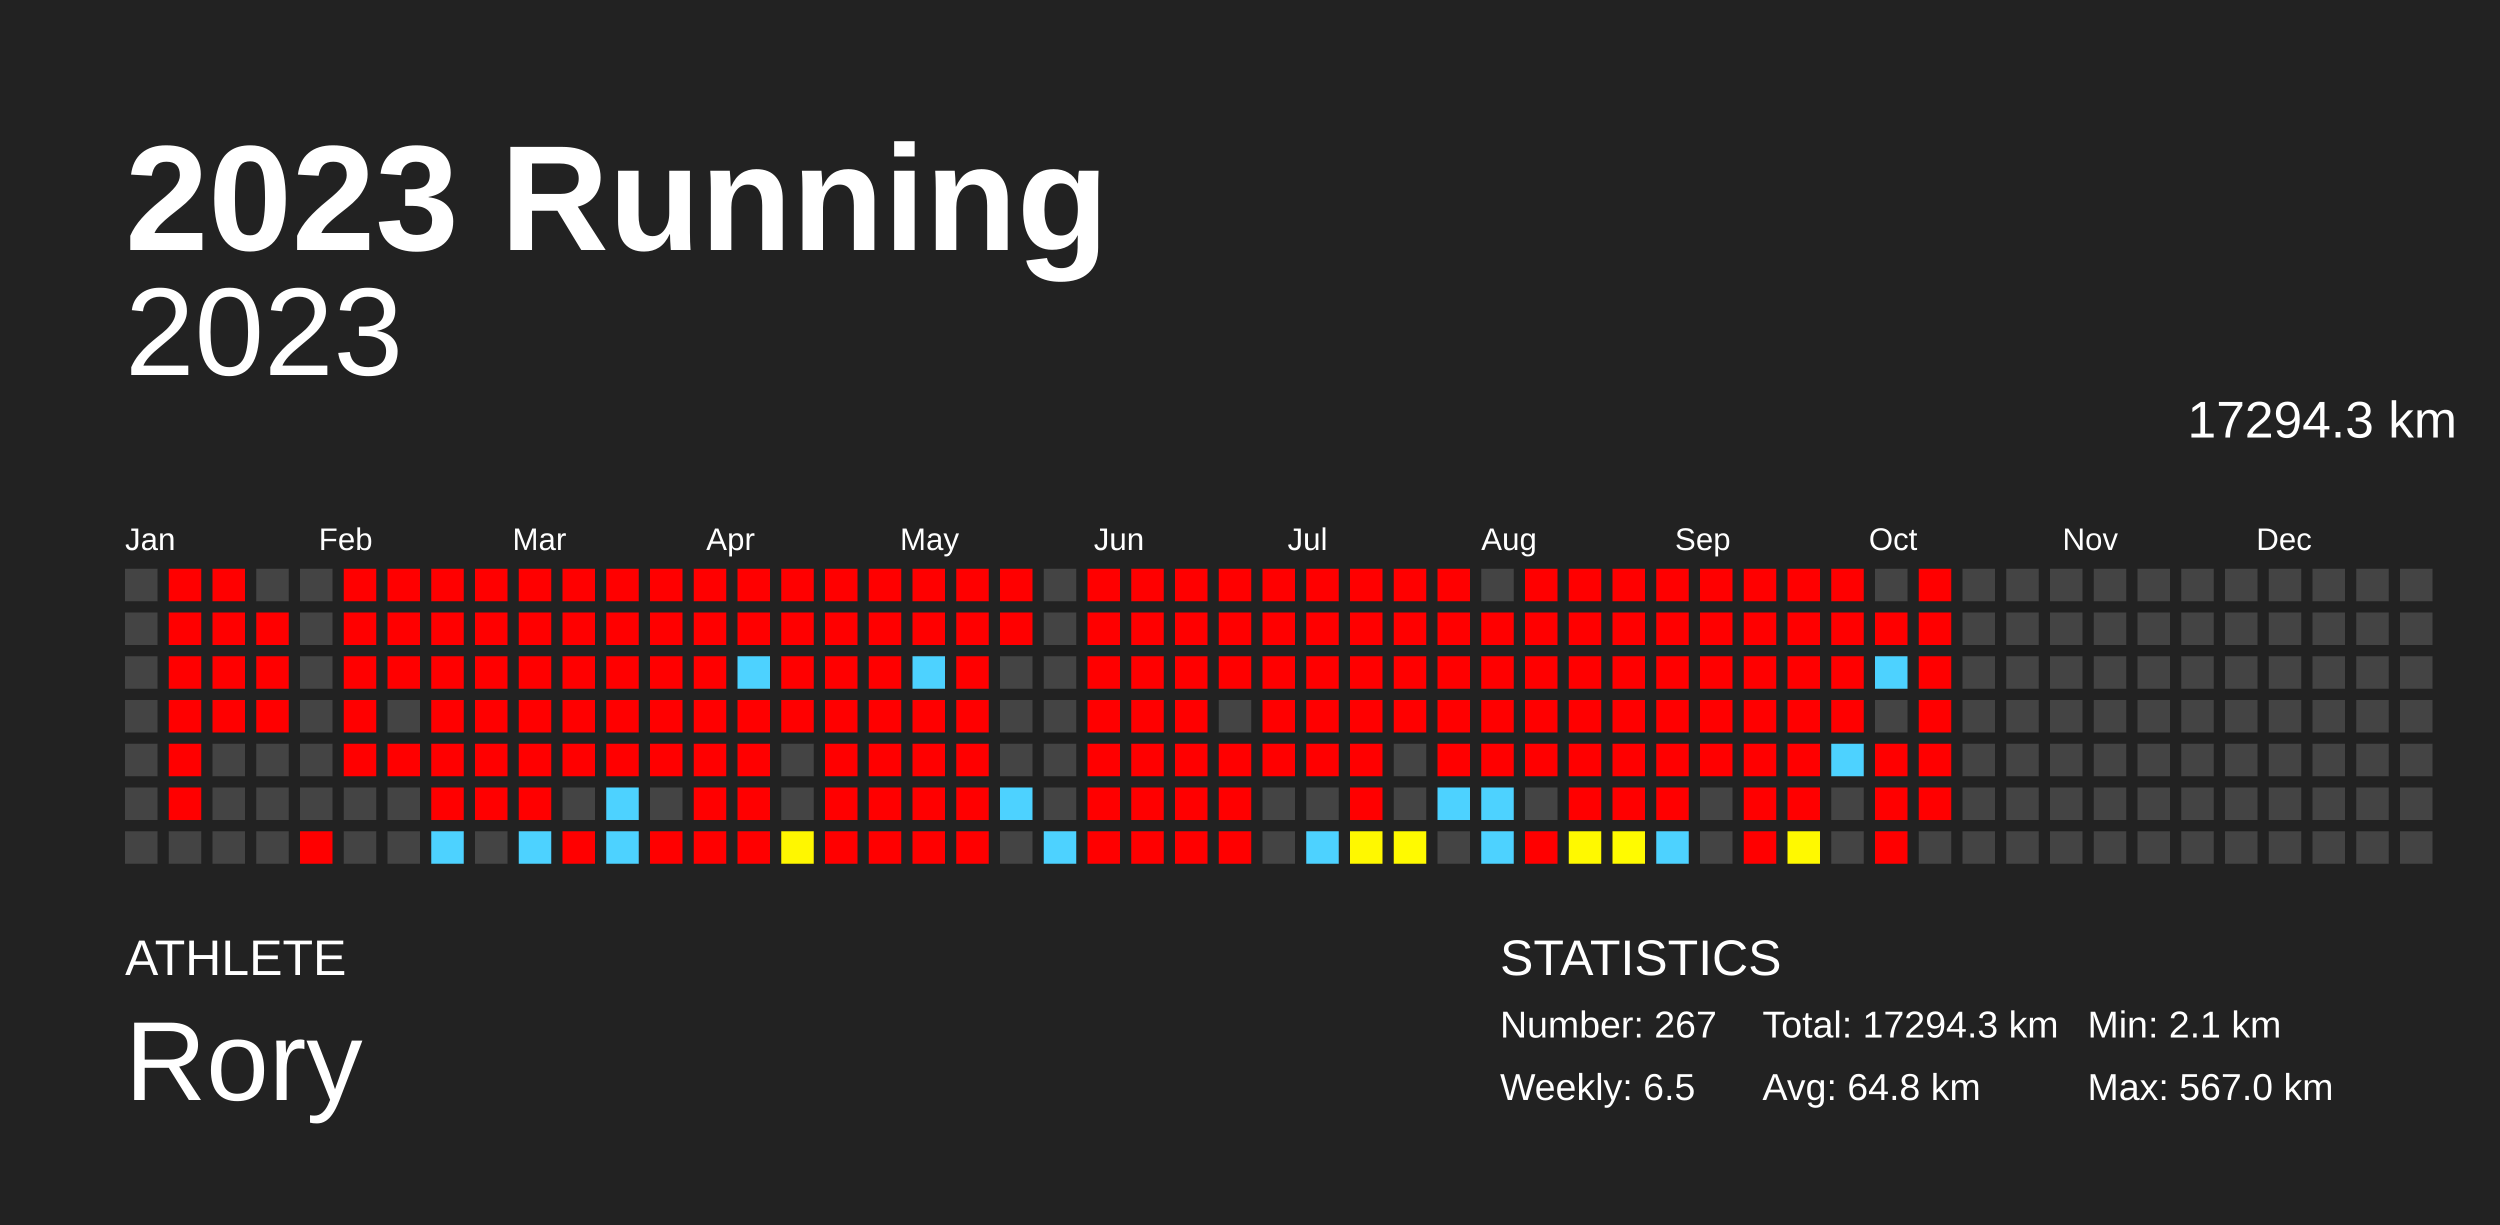
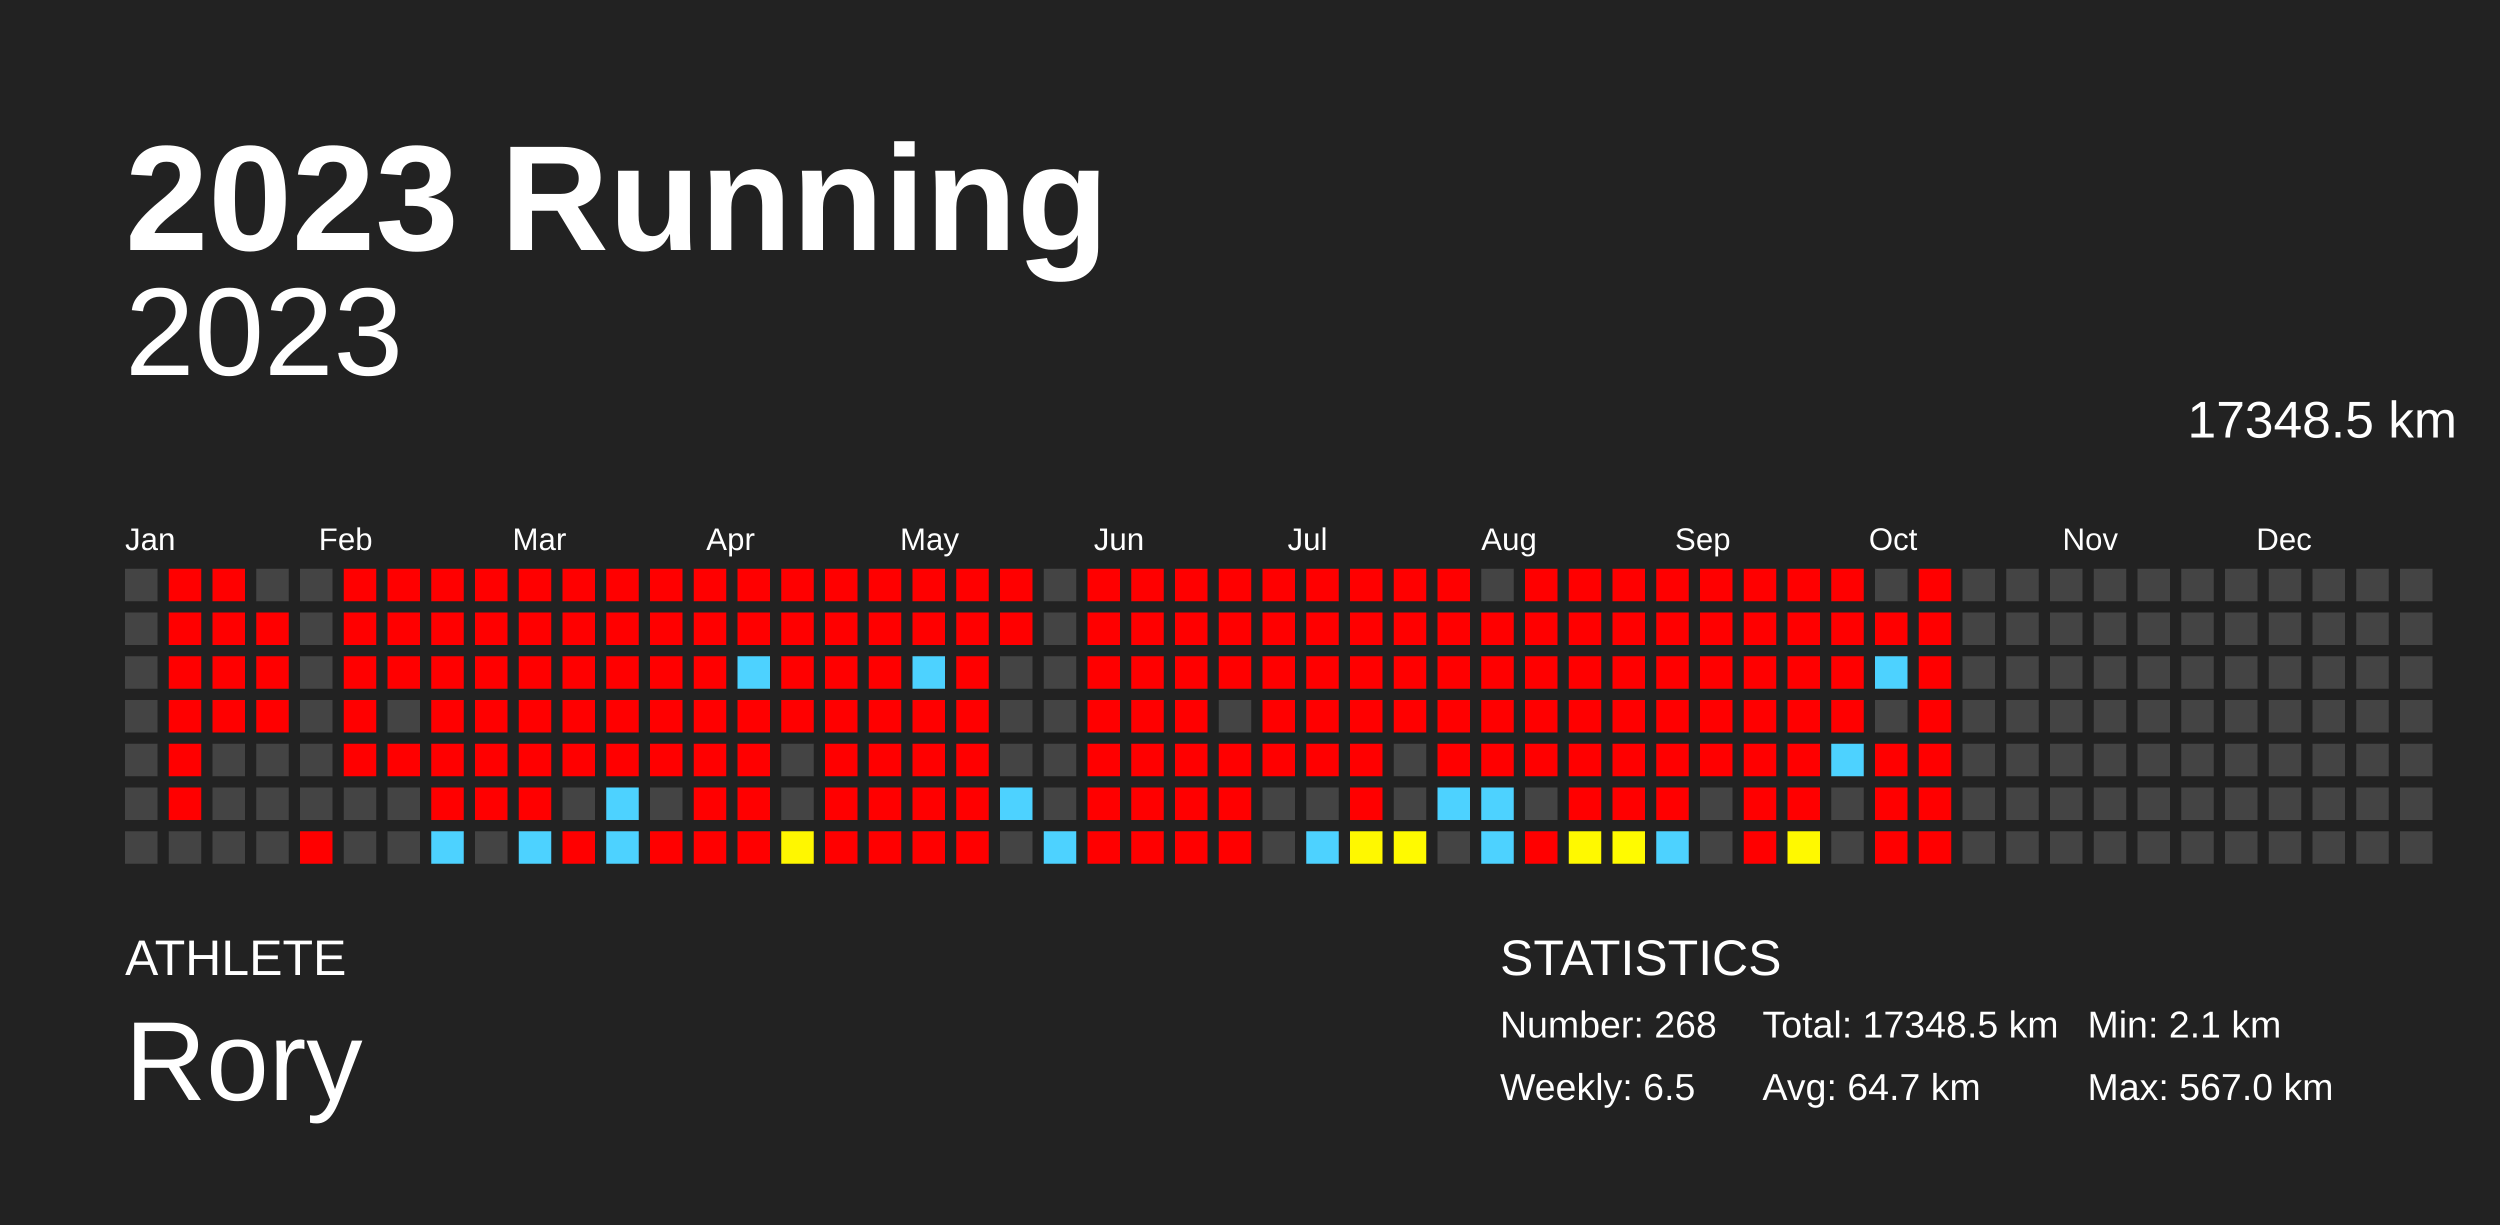
<svg xmlns="http://www.w3.org/2000/svg" baseProfile="full" height="98mm" version="1.1" viewBox="0,0,200,98" width="200mm">
  <defs />
  <rect fill="#222222" height="98" width="200" x="0" y="0" />
  <text fill="#FFFFFF" style="font-size:12px; font-family:Arial; font-weight:bold;" x="10" y="20">2023 Running</text>
  <text fill="#FFFFFF" style="font-size:4px; font-family:Arial" x="10" y="78">ATHLETE</text>
  <text fill="#FFFFFF" style="font-size:9px; font-family:Arial" x="10" y="88">Rory</text>
  <text fill="#FFFFFF" style="font-size:4px; font-family:Arial" x="120" y="78">STATISTICS</text>
-   <text fill="#FFFFFF" style="font-size:3px; font-family:Arial" x="120" y="83">Number: 267</text>
+   <text fill="#FFFFFF" style="font-size:3px; font-family:Arial" x="120" y="83">Number: 268</text>
  <text fill="#FFFFFF" style="font-size:3px; font-family:Arial" x="120" y="88">Weekly: 6.5</text>
-   <text fill="#FFFFFF" style="font-size:3px; font-family:Arial" x="141" y="83">Total: 17294.3 km</text>
-   <text fill="#FFFFFF" style="font-size:3px; font-family:Arial" x="141" y="88">Avg: 64.8 km</text>
+   <text fill="#FFFFFF" style="font-size:3px; font-family:Arial" x="141" y="83">Total: 17348.5 km</text>
+   <text fill="#FFFFFF" style="font-size:3px; font-family:Arial" x="141" y="88">Avg: 64.7 km</text>
  <text fill="#FFFFFF" style="font-size:3px; font-family:Arial" x="167" y="83">Min: 2.1 km</text>
  <text fill="#FFFFFF" style="font-size:3px; font-family:Arial" x="167" y="88">Max: 567.0 km</text>
  <text alignment-baseline="hanging" fill="#FFFFFF" style="font-size:10.0px; font-family:Arial;" x="10" y="30">2023</text>
-   <text alignment-baseline="hanging" fill="#FFFFFF" style="font-size:4.125px; font-family:Arial;" x="175" y="35">17294.3 km</text>
+   <text alignment-baseline="hanging" fill="#FFFFFF" style="font-size:4.125px; font-family:Arial;" x="175" y="35">17348.5 km</text>
  <text fill="#FFFFFF" style="font-size:2.5px; font-family:Arial" x="10.0" y="44">Jan</text>
  <text fill="#FFFFFF" style="font-size:2.5px; font-family:Arial" x="25.5" y="44">Feb</text>
  <text fill="#FFFFFF" style="font-size:2.5px; font-family:Arial" x="41.0" y="44">Mar</text>
  <text fill="#FFFFFF" style="font-size:2.5px; font-family:Arial" x="56.5" y="44">Apr</text>
  <text fill="#FFFFFF" style="font-size:2.5px; font-family:Arial" x="72.0" y="44">May</text>
  <text fill="#FFFFFF" style="font-size:2.5px; font-family:Arial" x="87.5" y="44">Jun</text>
  <text fill="#FFFFFF" style="font-size:2.5px; font-family:Arial" x="103.0" y="44">Jul</text>
  <text fill="#FFFFFF" style="font-size:2.5px; font-family:Arial" x="118.5" y="44">Aug</text>
  <text fill="#FFFFFF" style="font-size:2.5px; font-family:Arial" x="134.0" y="44">Sep</text>
  <text fill="#FFFFFF" style="font-size:2.5px; font-family:Arial" x="149.5" y="44">Oct</text>
  <text fill="#FFFFFF" style="font-size:2.5px; font-family:Arial" x="165.0" y="44">Nov</text>
  <text fill="#FFFFFF" style="font-size:2.5px; font-family:Arial" x="180.5" y="44">Dec</text>
  <rect fill="#444444" height="2.6" width="2.6" x="10.0" y="45.5" />
  <rect fill="#444444" height="2.6" width="2.6" x="10.0" y="49.0" />
  <rect fill="#444444" height="2.6" width="2.6" x="10.0" y="52.5" />
  <rect fill="#444444" height="2.6" width="2.6" x="10.0" y="56.0" />
  <rect fill="#444444" height="2.6" width="2.6" x="10.0" y="59.5" />
  <rect fill="#444444" height="2.6" width="2.6" x="10.0" y="63.0" />
  <rect fill="#444444" height="2.6" width="2.6" x="10.0" y="66.5" />
  <rect fill="red" height="2.6" width="2.6" x="13.5" y="45.5" />
  <rect fill="red" height="2.6" width="2.6" x="13.5" y="49.0" />
  <rect fill="red" height="2.6" width="2.6" x="13.5" y="52.5" />
  <rect fill="red" height="2.6" width="2.6" x="13.5" y="56.0" />
  <rect fill="red" height="2.6" width="2.6" x="13.5" y="59.5" />
  <rect fill="red" height="2.6" width="2.6" x="13.5" y="63.0" />
  <rect fill="#444444" height="2.6" width="2.6" x="13.5" y="66.5" />
  <rect fill="red" height="2.6" width="2.6" x="17.0" y="45.5" />
  <rect fill="red" height="2.6" width="2.6" x="17.0" y="49.0" />
  <rect fill="red" height="2.6" width="2.6" x="17.0" y="52.5" />
  <rect fill="red" height="2.6" width="2.6" x="17.0" y="56.0" />
  <rect fill="#444444" height="2.6" width="2.6" x="17.0" y="59.5" />
  <rect fill="#444444" height="2.6" width="2.6" x="17.0" y="63.0" />
  <rect fill="#444444" height="2.6" width="2.6" x="17.0" y="66.5" />
  <rect fill="#444444" height="2.6" width="2.6" x="20.5" y="45.5" />
  <rect fill="red" height="2.6" width="2.6" x="20.5" y="49.0" />
  <rect fill="red" height="2.6" width="2.6" x="20.5" y="52.5" />
  <rect fill="red" height="2.6" width="2.6" x="20.5" y="56.0" />
  <rect fill="#444444" height="2.6" width="2.6" x="20.5" y="59.5" />
  <rect fill="#444444" height="2.6" width="2.6" x="20.5" y="63.0" />
  <rect fill="#444444" height="2.6" width="2.6" x="20.5" y="66.5" />
  <rect fill="#444444" height="2.6" width="2.6" x="24.0" y="45.5" />
  <rect fill="#444444" height="2.6" width="2.6" x="24.0" y="49.0" />
  <rect fill="#444444" height="2.6" width="2.6" x="24.0" y="52.5" />
  <rect fill="#444444" height="2.6" width="2.6" x="24.0" y="56.0" />
  <rect fill="#444444" height="2.6" width="2.6" x="24.0" y="59.5" />
  <rect fill="#444444" height="2.6" width="2.6" x="24.0" y="63.0" />
  <rect fill="red" height="2.6" width="2.6" x="24.0" y="66.5" />
  <rect fill="red" height="2.6" width="2.6" x="27.5" y="45.5" />
  <rect fill="red" height="2.6" width="2.6" x="27.5" y="49.0" />
  <rect fill="red" height="2.6" width="2.6" x="27.5" y="52.5" />
  <rect fill="red" height="2.6" width="2.6" x="27.5" y="56.0" />
  <rect fill="red" height="2.6" width="2.6" x="27.5" y="59.5" />
  <rect fill="#444444" height="2.6" width="2.6" x="27.5" y="63.0" />
  <rect fill="#444444" height="2.6" width="2.6" x="27.5" y="66.5" />
  <rect fill="red" height="2.6" width="2.6" x="31.0" y="45.5" />
  <rect fill="red" height="2.6" width="2.6" x="31.0" y="49.0" />
  <rect fill="red" height="2.6" width="2.6" x="31.0" y="52.5" />
  <rect fill="#444444" height="2.6" width="2.6" x="31.0" y="56.0" />
  <rect fill="red" height="2.6" width="2.6" x="31.0" y="59.5" />
  <rect fill="#444444" height="2.6" width="2.6" x="31.0" y="63.0" />
  <rect fill="#444444" height="2.6" width="2.6" x="31.0" y="66.5" />
  <rect fill="red" height="2.6" width="2.6" x="34.5" y="45.5" />
  <rect fill="red" height="2.6" width="2.6" x="34.5" y="49.0" />
  <rect fill="red" height="2.6" width="2.6" x="34.5" y="52.5" />
  <rect fill="red" height="2.6" width="2.6" x="34.5" y="56.0" />
  <rect fill="red" height="2.6" width="2.6" x="34.5" y="59.5" />
  <rect fill="red" height="2.6" width="2.6" x="34.5" y="63.0" />
  <rect fill="#4dd2ff" height="2.6" width="2.6" x="34.5" y="66.5" />
  <rect fill="red" height="2.6" width="2.6" x="38.0" y="45.5" />
  <rect fill="red" height="2.6" width="2.6" x="38.0" y="49.0" />
  <rect fill="red" height="2.6" width="2.6" x="38.0" y="52.5" />
  <rect fill="red" height="2.6" width="2.6" x="38.0" y="56.0" />
  <rect fill="red" height="2.6" width="2.6" x="38.0" y="59.5" />
  <rect fill="red" height="2.6" width="2.6" x="38.0" y="63.0" />
  <rect fill="#444444" height="2.6" width="2.6" x="38.0" y="66.5" />
  <rect fill="red" height="2.6" width="2.6" x="41.5" y="45.5" />
  <rect fill="red" height="2.6" width="2.6" x="41.5" y="49.0" />
  <rect fill="red" height="2.6" width="2.6" x="41.5" y="52.5" />
  <rect fill="red" height="2.6" width="2.6" x="41.5" y="56.0" />
  <rect fill="red" height="2.6" width="2.6" x="41.5" y="59.5" />
  <rect fill="red" height="2.6" width="2.6" x="41.5" y="63.0" />
  <rect fill="#4dd2ff" height="2.6" width="2.6" x="41.5" y="66.5" />
  <rect fill="red" height="2.6" width="2.6" x="45.0" y="45.5" />
  <rect fill="red" height="2.6" width="2.6" x="45.0" y="49.0" />
  <rect fill="red" height="2.6" width="2.6" x="45.0" y="52.5" />
  <rect fill="red" height="2.6" width="2.6" x="45.0" y="56.0" />
  <rect fill="red" height="2.6" width="2.6" x="45.0" y="59.5" />
  <rect fill="#444444" height="2.6" width="2.6" x="45.0" y="63.0" />
  <rect fill="red" height="2.6" width="2.6" x="45.0" y="66.5" />
  <rect fill="red" height="2.6" width="2.6" x="48.5" y="45.5" />
  <rect fill="red" height="2.6" width="2.6" x="48.5" y="49.0" />
  <rect fill="red" height="2.6" width="2.6" x="48.5" y="52.5" />
  <rect fill="red" height="2.6" width="2.6" x="48.5" y="56.0" />
  <rect fill="red" height="2.6" width="2.6" x="48.5" y="59.5" />
  <rect fill="#4dd2ff" height="2.6" width="2.6" x="48.5" y="63.0" />
  <rect fill="#4dd2ff" height="2.6" width="2.6" x="48.5" y="66.5" />
  <rect fill="red" height="2.6" width="2.6" x="52.0" y="45.5" />
  <rect fill="red" height="2.6" width="2.6" x="52.0" y="49.0" />
  <rect fill="red" height="2.6" width="2.6" x="52.0" y="52.5" />
  <rect fill="red" height="2.6" width="2.6" x="52.0" y="56.0" />
  <rect fill="red" height="2.6" width="2.6" x="52.0" y="59.5" />
  <rect fill="#444444" height="2.6" width="2.6" x="52.0" y="63.0" />
  <rect fill="red" height="2.6" width="2.6" x="52.0" y="66.5" />
  <rect fill="red" height="2.6" width="2.6" x="55.5" y="45.5" />
  <rect fill="red" height="2.6" width="2.6" x="55.5" y="49.0" />
  <rect fill="red" height="2.6" width="2.6" x="55.5" y="52.5" />
  <rect fill="red" height="2.6" width="2.6" x="55.5" y="56.0" />
  <rect fill="red" height="2.6" width="2.6" x="55.5" y="59.5" />
  <rect fill="red" height="2.6" width="2.6" x="55.5" y="63.0" />
  <rect fill="red" height="2.6" width="2.6" x="55.5" y="66.5" />
  <rect fill="red" height="2.6" width="2.6" x="59.0" y="45.5" />
  <rect fill="red" height="2.6" width="2.6" x="59.0" y="49.0" />
  <rect fill="#4dd2ff" height="2.6" width="2.6" x="59.0" y="52.5" />
  <rect fill="red" height="2.6" width="2.6" x="59.0" y="56.0" />
  <rect fill="red" height="2.6" width="2.6" x="59.0" y="59.5" />
  <rect fill="red" height="2.6" width="2.6" x="59.0" y="63.0" />
  <rect fill="red" height="2.6" width="2.6" x="59.0" y="66.5" />
  <rect fill="red" height="2.6" width="2.6" x="62.5" y="45.5" />
  <rect fill="red" height="2.6" width="2.6" x="62.5" y="49.0" />
  <rect fill="red" height="2.6" width="2.6" x="62.5" y="52.5" />
  <rect fill="red" height="2.6" width="2.6" x="62.5" y="56.0" />
  <rect fill="#444444" height="2.6" width="2.6" x="62.5" y="59.5" />
  <rect fill="#444444" height="2.6" width="2.6" x="62.5" y="63.0" />
  <rect fill="#fff700" height="2.6" width="2.6" x="62.5" y="66.5" />
  <rect fill="red" height="2.6" width="2.6" x="66.0" y="45.5" />
  <rect fill="red" height="2.6" width="2.6" x="66.0" y="49.0" />
  <rect fill="red" height="2.6" width="2.6" x="66.0" y="52.5" />
  <rect fill="red" height="2.6" width="2.6" x="66.0" y="56.0" />
  <rect fill="red" height="2.6" width="2.6" x="66.0" y="59.5" />
  <rect fill="red" height="2.6" width="2.6" x="66.0" y="63.0" />
  <rect fill="red" height="2.6" width="2.6" x="66.0" y="66.5" />
  <rect fill="red" height="2.6" width="2.6" x="69.5" y="45.5" />
  <rect fill="red" height="2.6" width="2.6" x="69.5" y="49.0" />
  <rect fill="red" height="2.6" width="2.6" x="69.5" y="52.5" />
  <rect fill="red" height="2.6" width="2.6" x="69.5" y="56.0" />
  <rect fill="red" height="2.6" width="2.6" x="69.5" y="59.5" />
  <rect fill="red" height="2.6" width="2.6" x="69.5" y="63.0" />
  <rect fill="red" height="2.6" width="2.6" x="69.5" y="66.5" />
  <rect fill="red" height="2.6" width="2.6" x="73.0" y="45.5" />
  <rect fill="red" height="2.6" width="2.6" x="73.0" y="49.0" />
  <rect fill="#4dd2ff" height="2.6" width="2.6" x="73.0" y="52.5" />
  <rect fill="red" height="2.6" width="2.6" x="73.0" y="56.0" />
  <rect fill="red" height="2.6" width="2.6" x="73.0" y="59.5" />
  <rect fill="red" height="2.6" width="2.6" x="73.0" y="63.0" />
  <rect fill="red" height="2.6" width="2.6" x="73.0" y="66.5" />
  <rect fill="red" height="2.6" width="2.6" x="76.5" y="45.5" />
  <rect fill="red" height="2.6" width="2.6" x="76.5" y="49.0" />
  <rect fill="red" height="2.6" width="2.6" x="76.5" y="52.5" />
  <rect fill="red" height="2.6" width="2.6" x="76.5" y="56.0" />
  <rect fill="red" height="2.6" width="2.6" x="76.5" y="59.5" />
  <rect fill="red" height="2.6" width="2.6" x="76.5" y="63.0" />
  <rect fill="red" height="2.6" width="2.6" x="76.5" y="66.5" />
  <rect fill="red" height="2.6" width="2.6" x="80.0" y="45.5" />
  <rect fill="red" height="2.6" width="2.6" x="80.0" y="49.0" />
  <rect fill="#444444" height="2.6" width="2.6" x="80.0" y="52.5" />
  <rect fill="#444444" height="2.6" width="2.6" x="80.0" y="56.0" />
  <rect fill="#444444" height="2.6" width="2.6" x="80.0" y="59.5" />
  <rect fill="#4dd2ff" height="2.6" width="2.6" x="80.0" y="63.0" />
  <rect fill="#444444" height="2.6" width="2.6" x="80.0" y="66.5" />
  <rect fill="#444444" height="2.6" width="2.6" x="83.5" y="45.5" />
  <rect fill="#444444" height="2.6" width="2.6" x="83.5" y="49.0" />
  <rect fill="#444444" height="2.6" width="2.6" x="83.5" y="52.5" />
  <rect fill="#444444" height="2.6" width="2.6" x="83.5" y="56.0" />
  <rect fill="#444444" height="2.6" width="2.6" x="83.5" y="59.5" />
  <rect fill="#444444" height="2.6" width="2.6" x="83.5" y="63.0" />
  <rect fill="#4dd2ff" height="2.6" width="2.6" x="83.5" y="66.5" />
  <rect fill="red" height="2.6" width="2.6" x="87.0" y="45.5" />
  <rect fill="red" height="2.6" width="2.6" x="87.0" y="49.0" />
  <rect fill="red" height="2.6" width="2.6" x="87.0" y="52.5" />
  <rect fill="red" height="2.6" width="2.6" x="87.0" y="56.0" />
  <rect fill="red" height="2.6" width="2.6" x="87.0" y="59.5" />
  <rect fill="red" height="2.6" width="2.6" x="87.0" y="63.0" />
  <rect fill="red" height="2.6" width="2.6" x="87.0" y="66.5" />
  <rect fill="red" height="2.6" width="2.6" x="90.5" y="45.5" />
  <rect fill="red" height="2.6" width="2.6" x="90.5" y="49.0" />
  <rect fill="red" height="2.6" width="2.6" x="90.5" y="52.5" />
  <rect fill="red" height="2.6" width="2.6" x="90.5" y="56.0" />
  <rect fill="red" height="2.6" width="2.6" x="90.5" y="59.5" />
  <rect fill="red" height="2.6" width="2.6" x="90.5" y="63.0" />
  <rect fill="red" height="2.6" width="2.6" x="90.5" y="66.5" />
  <rect fill="red" height="2.6" width="2.6" x="94.0" y="45.5" />
  <rect fill="red" height="2.6" width="2.6" x="94.0" y="49.0" />
  <rect fill="red" height="2.6" width="2.6" x="94.0" y="52.5" />
  <rect fill="red" height="2.6" width="2.6" x="94.0" y="56.0" />
  <rect fill="red" height="2.6" width="2.6" x="94.0" y="59.5" />
  <rect fill="red" height="2.6" width="2.6" x="94.0" y="63.0" />
  <rect fill="red" height="2.6" width="2.6" x="94.0" y="66.5" />
  <rect fill="red" height="2.6" width="2.6" x="97.5" y="45.5" />
  <rect fill="red" height="2.6" width="2.6" x="97.5" y="49.0" />
  <rect fill="red" height="2.6" width="2.6" x="97.5" y="52.5" />
  <rect fill="#444444" height="2.6" width="2.6" x="97.5" y="56.0" />
  <rect fill="red" height="2.6" width="2.6" x="97.5" y="59.5" />
  <rect fill="red" height="2.6" width="2.6" x="97.5" y="63.0" />
  <rect fill="red" height="2.6" width="2.6" x="97.5" y="66.5" />
  <rect fill="red" height="2.6" width="2.6" x="101.0" y="45.5" />
  <rect fill="red" height="2.6" width="2.6" x="101.0" y="49.0" />
  <rect fill="red" height="2.6" width="2.6" x="101.0" y="52.5" />
  <rect fill="red" height="2.6" width="2.6" x="101.0" y="56.0" />
  <rect fill="red" height="2.6" width="2.6" x="101.0" y="59.5" />
  <rect fill="#444444" height="2.6" width="2.6" x="101.0" y="63.0" />
  <rect fill="#444444" height="2.6" width="2.6" x="101.0" y="66.5" />
  <rect fill="red" height="2.6" width="2.6" x="104.5" y="45.5" />
  <rect fill="red" height="2.6" width="2.6" x="104.5" y="49.0" />
  <rect fill="red" height="2.6" width="2.6" x="104.5" y="52.5" />
  <rect fill="red" height="2.6" width="2.6" x="104.5" y="56.0" />
  <rect fill="red" height="2.6" width="2.6" x="104.5" y="59.5" />
  <rect fill="#444444" height="2.6" width="2.6" x="104.5" y="63.0" />
  <rect fill="#4dd2ff" height="2.6" width="2.6" x="104.5" y="66.5" />
  <rect fill="red" height="2.6" width="2.6" x="108.0" y="45.5" />
  <rect fill="red" height="2.6" width="2.6" x="108.0" y="49.0" />
  <rect fill="red" height="2.6" width="2.6" x="108.0" y="52.5" />
  <rect fill="red" height="2.6" width="2.6" x="108.0" y="56.0" />
  <rect fill="red" height="2.6" width="2.6" x="108.0" y="59.5" />
  <rect fill="red" height="2.6" width="2.6" x="108.0" y="63.0" />
  <rect fill="#fff800" height="2.6" width="2.6" x="108.0" y="66.5" />
  <rect fill="red" height="2.6" width="2.6" x="111.5" y="45.5" />
  <rect fill="red" height="2.6" width="2.6" x="111.5" y="49.0" />
  <rect fill="red" height="2.6" width="2.6" x="111.5" y="52.5" />
  <rect fill="red" height="2.6" width="2.6" x="111.5" y="56.0" />
  <rect fill="#444444" height="2.6" width="2.6" x="111.5" y="59.5" />
  <rect fill="#444444" height="2.6" width="2.6" x="111.5" y="63.0" />
  <rect fill="#fffa00" height="2.6" width="2.6" x="111.5" y="66.5" />
  <rect fill="red" height="2.6" width="2.6" x="115.0" y="45.5" />
  <rect fill="red" height="2.6" width="2.6" x="115.0" y="49.0" />
  <rect fill="red" height="2.6" width="2.6" x="115.0" y="52.5" />
  <rect fill="red" height="2.6" width="2.6" x="115.0" y="56.0" />
  <rect fill="red" height="2.6" width="2.6" x="115.0" y="59.5" />
  <rect fill="#4dd2ff" height="2.6" width="2.6" x="115.0" y="63.0" />
  <rect fill="#444444" height="2.6" width="2.6" x="115.0" y="66.5" />
  <rect fill="#444444" height="2.6" width="2.6" x="118.5" y="45.5" />
  <rect fill="red" height="2.6" width="2.6" x="118.5" y="49.0" />
  <rect fill="red" height="2.6" width="2.6" x="118.5" y="52.5" />
  <rect fill="red" height="2.6" width="2.6" x="118.5" y="56.0" />
  <rect fill="red" height="2.6" width="2.6" x="118.5" y="59.5" />
  <rect fill="#4dd2ff" height="2.6" width="2.6" x="118.5" y="63.0" />
  <rect fill="#4dd2ff" height="2.6" width="2.6" x="118.5" y="66.5" />
  <rect fill="red" height="2.6" width="2.6" x="122.0" y="45.5" />
  <rect fill="red" height="2.6" width="2.6" x="122.0" y="49.0" />
  <rect fill="red" height="2.6" width="2.6" x="122.0" y="52.5" />
  <rect fill="red" height="2.6" width="2.6" x="122.0" y="56.0" />
  <rect fill="red" height="2.6" width="2.6" x="122.0" y="59.5" />
  <rect fill="#444444" height="2.6" width="2.6" x="122.0" y="63.0" />
  <rect fill="red" height="2.6" width="2.6" x="122.0" y="66.5" />
  <rect fill="red" height="2.6" width="2.6" x="125.5" y="45.5" />
  <rect fill="red" height="2.6" width="2.6" x="125.5" y="49.0" />
  <rect fill="red" height="2.6" width="2.6" x="125.5" y="52.5" />
  <rect fill="red" height="2.6" width="2.6" x="125.5" y="56.0" />
  <rect fill="red" height="2.6" width="2.6" x="125.5" y="59.5" />
  <rect fill="red" height="2.6" width="2.6" x="125.5" y="63.0" />
  <rect fill="#fff900" height="2.6" width="2.6" x="125.5" y="66.5" />
  <rect fill="red" height="2.6" width="2.6" x="129.0" y="45.5" />
  <rect fill="red" height="2.6" width="2.6" x="129.0" y="49.0" />
  <rect fill="red" height="2.6" width="2.6" x="129.0" y="52.5" />
  <rect fill="red" height="2.6" width="2.6" x="129.0" y="56.0" />
  <rect fill="red" height="2.6" width="2.6" x="129.0" y="59.5" />
  <rect fill="red" height="2.6" width="2.6" x="129.0" y="63.0" />
  <rect fill="#fffb00" height="2.6" width="2.6" x="129.0" y="66.5" />
  <rect fill="red" height="2.6" width="2.6" x="132.5" y="45.5" />
  <rect fill="red" height="2.6" width="2.6" x="132.5" y="49.0" />
  <rect fill="red" height="2.6" width="2.6" x="132.5" y="52.5" />
  <rect fill="red" height="2.6" width="2.6" x="132.5" y="56.0" />
  <rect fill="red" height="2.6" width="2.6" x="132.5" y="59.5" />
  <rect fill="red" height="2.6" width="2.6" x="132.5" y="63.0" />
  <rect fill="#4dd2ff" height="2.6" width="2.6" x="132.5" y="66.5" />
  <rect fill="red" height="2.6" width="2.6" x="136.0" y="45.5" />
  <rect fill="red" height="2.6" width="2.6" x="136.0" y="49.0" />
  <rect fill="red" height="2.6" width="2.6" x="136.0" y="52.5" />
  <rect fill="red" height="2.6" width="2.6" x="136.0" y="56.0" />
  <rect fill="red" height="2.6" width="2.6" x="136.0" y="59.5" />
  <rect fill="#444444" height="2.6" width="2.6" x="136.0" y="63.0" />
  <rect fill="#444444" height="2.6" width="2.6" x="136.0" y="66.5" />
  <rect fill="red" height="2.6" width="2.6" x="139.5" y="45.5" />
  <rect fill="red" height="2.6" width="2.6" x="139.5" y="49.0" />
  <rect fill="red" height="2.6" width="2.6" x="139.5" y="52.5" />
  <rect fill="red" height="2.6" width="2.6" x="139.5" y="56.0" />
  <rect fill="red" height="2.6" width="2.6" x="139.5" y="59.5" />
  <rect fill="red" height="2.6" width="2.6" x="139.5" y="63.0" />
  <rect fill="red" height="2.6" width="2.6" x="139.5" y="66.5" />
  <rect fill="red" height="2.6" width="2.6" x="143.0" y="45.5" />
  <rect fill="red" height="2.6" width="2.6" x="143.0" y="49.0" />
  <rect fill="red" height="2.6" width="2.6" x="143.0" y="52.5" />
  <rect fill="red" height="2.6" width="2.6" x="143.0" y="56.0" />
  <rect fill="red" height="2.6" width="2.6" x="143.0" y="59.5" />
  <rect fill="red" height="2.6" width="2.6" x="143.0" y="63.0" />
  <rect fill="#fff900" height="2.6" width="2.6" x="143.0" y="66.5" />
  <rect fill="red" height="2.6" width="2.6" x="146.5" y="45.5" />
  <rect fill="red" height="2.6" width="2.6" x="146.5" y="49.0" />
  <rect fill="red" height="2.6" width="2.6" x="146.5" y="52.5" />
  <rect fill="red" height="2.6" width="2.6" x="146.5" y="56.0" />
  <rect fill="#4dd2ff" height="2.6" width="2.6" x="146.5" y="59.5" />
  <rect fill="#444444" height="2.6" width="2.6" x="146.5" y="63.0" />
  <rect fill="#444444" height="2.6" width="2.6" x="146.5" y="66.5" />
  <rect fill="#444444" height="2.6" width="2.6" x="150.0" y="45.5" />
  <rect fill="red" height="2.6" width="2.6" x="150.0" y="49.0" />
  <rect fill="#4dd2ff" height="2.6" width="2.6" x="150.0" y="52.5" />
  <rect fill="#444444" height="2.6" width="2.6" x="150.0" y="56.0" />
  <rect fill="red" height="2.6" width="2.6" x="150.0" y="59.5" />
  <rect fill="red" height="2.6" width="2.6" x="150.0" y="63.0" />
  <rect fill="red" height="2.6" width="2.6" x="150.0" y="66.5" />
  <rect fill="red" height="2.6" width="2.6" x="153.5" y="45.5" />
  <rect fill="red" height="2.6" width="2.6" x="153.5" y="49.0" />
  <rect fill="red" height="2.6" width="2.6" x="153.5" y="52.5" />
  <rect fill="red" height="2.6" width="2.6" x="153.5" y="56.0" />
  <rect fill="red" height="2.6" width="2.6" x="153.5" y="59.5" />
  <rect fill="red" height="2.6" width="2.6" x="153.5" y="63.0" />
-   <rect fill="#444444" height="2.6" width="2.6" x="153.5" y="66.5" />
+   <rect fill="red" height="2.6" width="2.6" x="153.5" y="66.5" />
  <rect fill="#444444" height="2.6" width="2.6" x="157.0" y="45.5" />
  <rect fill="#444444" height="2.6" width="2.6" x="157.0" y="49.0" />
  <rect fill="#444444" height="2.6" width="2.6" x="157.0" y="52.5" />
  <rect fill="#444444" height="2.6" width="2.6" x="157.0" y="56.0" />
  <rect fill="#444444" height="2.6" width="2.6" x="157.0" y="59.5" />
  <rect fill="#444444" height="2.6" width="2.6" x="157.0" y="63.0" />
  <rect fill="#444444" height="2.6" width="2.6" x="157.0" y="66.5" />
  <rect fill="#444444" height="2.6" width="2.6" x="160.5" y="45.5" />
  <rect fill="#444444" height="2.6" width="2.6" x="160.5" y="49.0" />
  <rect fill="#444444" height="2.6" width="2.6" x="160.5" y="52.5" />
  <rect fill="#444444" height="2.6" width="2.6" x="160.5" y="56.0" />
  <rect fill="#444444" height="2.6" width="2.6" x="160.5" y="59.5" />
  <rect fill="#444444" height="2.6" width="2.6" x="160.5" y="63.0" />
  <rect fill="#444444" height="2.6" width="2.6" x="160.5" y="66.5" />
  <rect fill="#444444" height="2.6" width="2.6" x="164.0" y="45.5" />
  <rect fill="#444444" height="2.6" width="2.6" x="164.0" y="49.0" />
  <rect fill="#444444" height="2.6" width="2.6" x="164.0" y="52.5" />
  <rect fill="#444444" height="2.6" width="2.6" x="164.0" y="56.0" />
  <rect fill="#444444" height="2.6" width="2.6" x="164.0" y="59.5" />
  <rect fill="#444444" height="2.6" width="2.6" x="164.0" y="63.0" />
  <rect fill="#444444" height="2.6" width="2.6" x="164.0" y="66.5" />
  <rect fill="#444444" height="2.6" width="2.6" x="167.5" y="45.5" />
  <rect fill="#444444" height="2.6" width="2.6" x="167.5" y="49.0" />
  <rect fill="#444444" height="2.6" width="2.6" x="167.5" y="52.5" />
  <rect fill="#444444" height="2.6" width="2.6" x="167.5" y="56.0" />
  <rect fill="#444444" height="2.6" width="2.6" x="167.5" y="59.5" />
  <rect fill="#444444" height="2.6" width="2.6" x="167.5" y="63.0" />
  <rect fill="#444444" height="2.6" width="2.6" x="167.5" y="66.5" />
  <rect fill="#444444" height="2.6" width="2.6" x="171.0" y="45.5" />
  <rect fill="#444444" height="2.6" width="2.6" x="171.0" y="49.0" />
  <rect fill="#444444" height="2.6" width="2.6" x="171.0" y="52.5" />
  <rect fill="#444444" height="2.6" width="2.6" x="171.0" y="56.0" />
  <rect fill="#444444" height="2.6" width="2.6" x="171.0" y="59.5" />
  <rect fill="#444444" height="2.6" width="2.6" x="171.0" y="63.0" />
  <rect fill="#444444" height="2.6" width="2.6" x="171.0" y="66.5" />
  <rect fill="#444444" height="2.6" width="2.6" x="174.5" y="45.5" />
  <rect fill="#444444" height="2.6" width="2.6" x="174.5" y="49.0" />
  <rect fill="#444444" height="2.6" width="2.6" x="174.5" y="52.5" />
  <rect fill="#444444" height="2.6" width="2.6" x="174.5" y="56.0" />
  <rect fill="#444444" height="2.6" width="2.6" x="174.5" y="59.5" />
  <rect fill="#444444" height="2.6" width="2.6" x="174.5" y="63.0" />
  <rect fill="#444444" height="2.6" width="2.6" x="174.5" y="66.5" />
  <rect fill="#444444" height="2.6" width="2.6" x="178.0" y="45.5" />
  <rect fill="#444444" height="2.6" width="2.6" x="178.0" y="49.0" />
  <rect fill="#444444" height="2.6" width="2.6" x="178.0" y="52.5" />
  <rect fill="#444444" height="2.6" width="2.6" x="178.0" y="56.0" />
  <rect fill="#444444" height="2.6" width="2.6" x="178.0" y="59.5" />
  <rect fill="#444444" height="2.6" width="2.6" x="178.0" y="63.0" />
  <rect fill="#444444" height="2.6" width="2.6" x="178.0" y="66.5" />
  <rect fill="#444444" height="2.6" width="2.6" x="181.5" y="45.5" />
  <rect fill="#444444" height="2.6" width="2.6" x="181.5" y="49.0" />
  <rect fill="#444444" height="2.6" width="2.6" x="181.5" y="52.5" />
  <rect fill="#444444" height="2.6" width="2.6" x="181.5" y="56.0" />
  <rect fill="#444444" height="2.6" width="2.6" x="181.5" y="59.5" />
  <rect fill="#444444" height="2.6" width="2.6" x="181.5" y="63.0" />
  <rect fill="#444444" height="2.6" width="2.6" x="181.5" y="66.5" />
  <rect fill="#444444" height="2.6" width="2.6" x="185.0" y="45.5" />
  <rect fill="#444444" height="2.6" width="2.6" x="185.0" y="49.0" />
  <rect fill="#444444" height="2.6" width="2.6" x="185.0" y="52.5" />
  <rect fill="#444444" height="2.6" width="2.6" x="185.0" y="56.0" />
  <rect fill="#444444" height="2.6" width="2.6" x="185.0" y="59.5" />
  <rect fill="#444444" height="2.6" width="2.6" x="185.0" y="63.0" />
  <rect fill="#444444" height="2.6" width="2.6" x="185.0" y="66.5" />
  <rect fill="#444444" height="2.6" width="2.6" x="188.5" y="45.5" />
  <rect fill="#444444" height="2.6" width="2.6" x="188.5" y="49.0" />
  <rect fill="#444444" height="2.6" width="2.6" x="188.5" y="52.5" />
  <rect fill="#444444" height="2.6" width="2.6" x="188.5" y="56.0" />
  <rect fill="#444444" height="2.6" width="2.6" x="188.5" y="59.5" />
  <rect fill="#444444" height="2.6" width="2.6" x="188.5" y="63.0" />
  <rect fill="#444444" height="2.6" width="2.6" x="188.5" y="66.5" />
  <rect fill="#444444" height="2.6" width="2.6" x="192.0" y="45.5" />
  <rect fill="#444444" height="2.6" width="2.6" x="192.0" y="49.0" />
  <rect fill="#444444" height="2.6" width="2.6" x="192.0" y="52.5" />
  <rect fill="#444444" height="2.6" width="2.6" x="192.0" y="56.0" />
  <rect fill="#444444" height="2.6" width="2.6" x="192.0" y="59.5" />
  <rect fill="#444444" height="2.6" width="2.6" x="192.0" y="63.0" />
  <rect fill="#444444" height="2.6" width="2.6" x="192.0" y="66.5" />
</svg>
